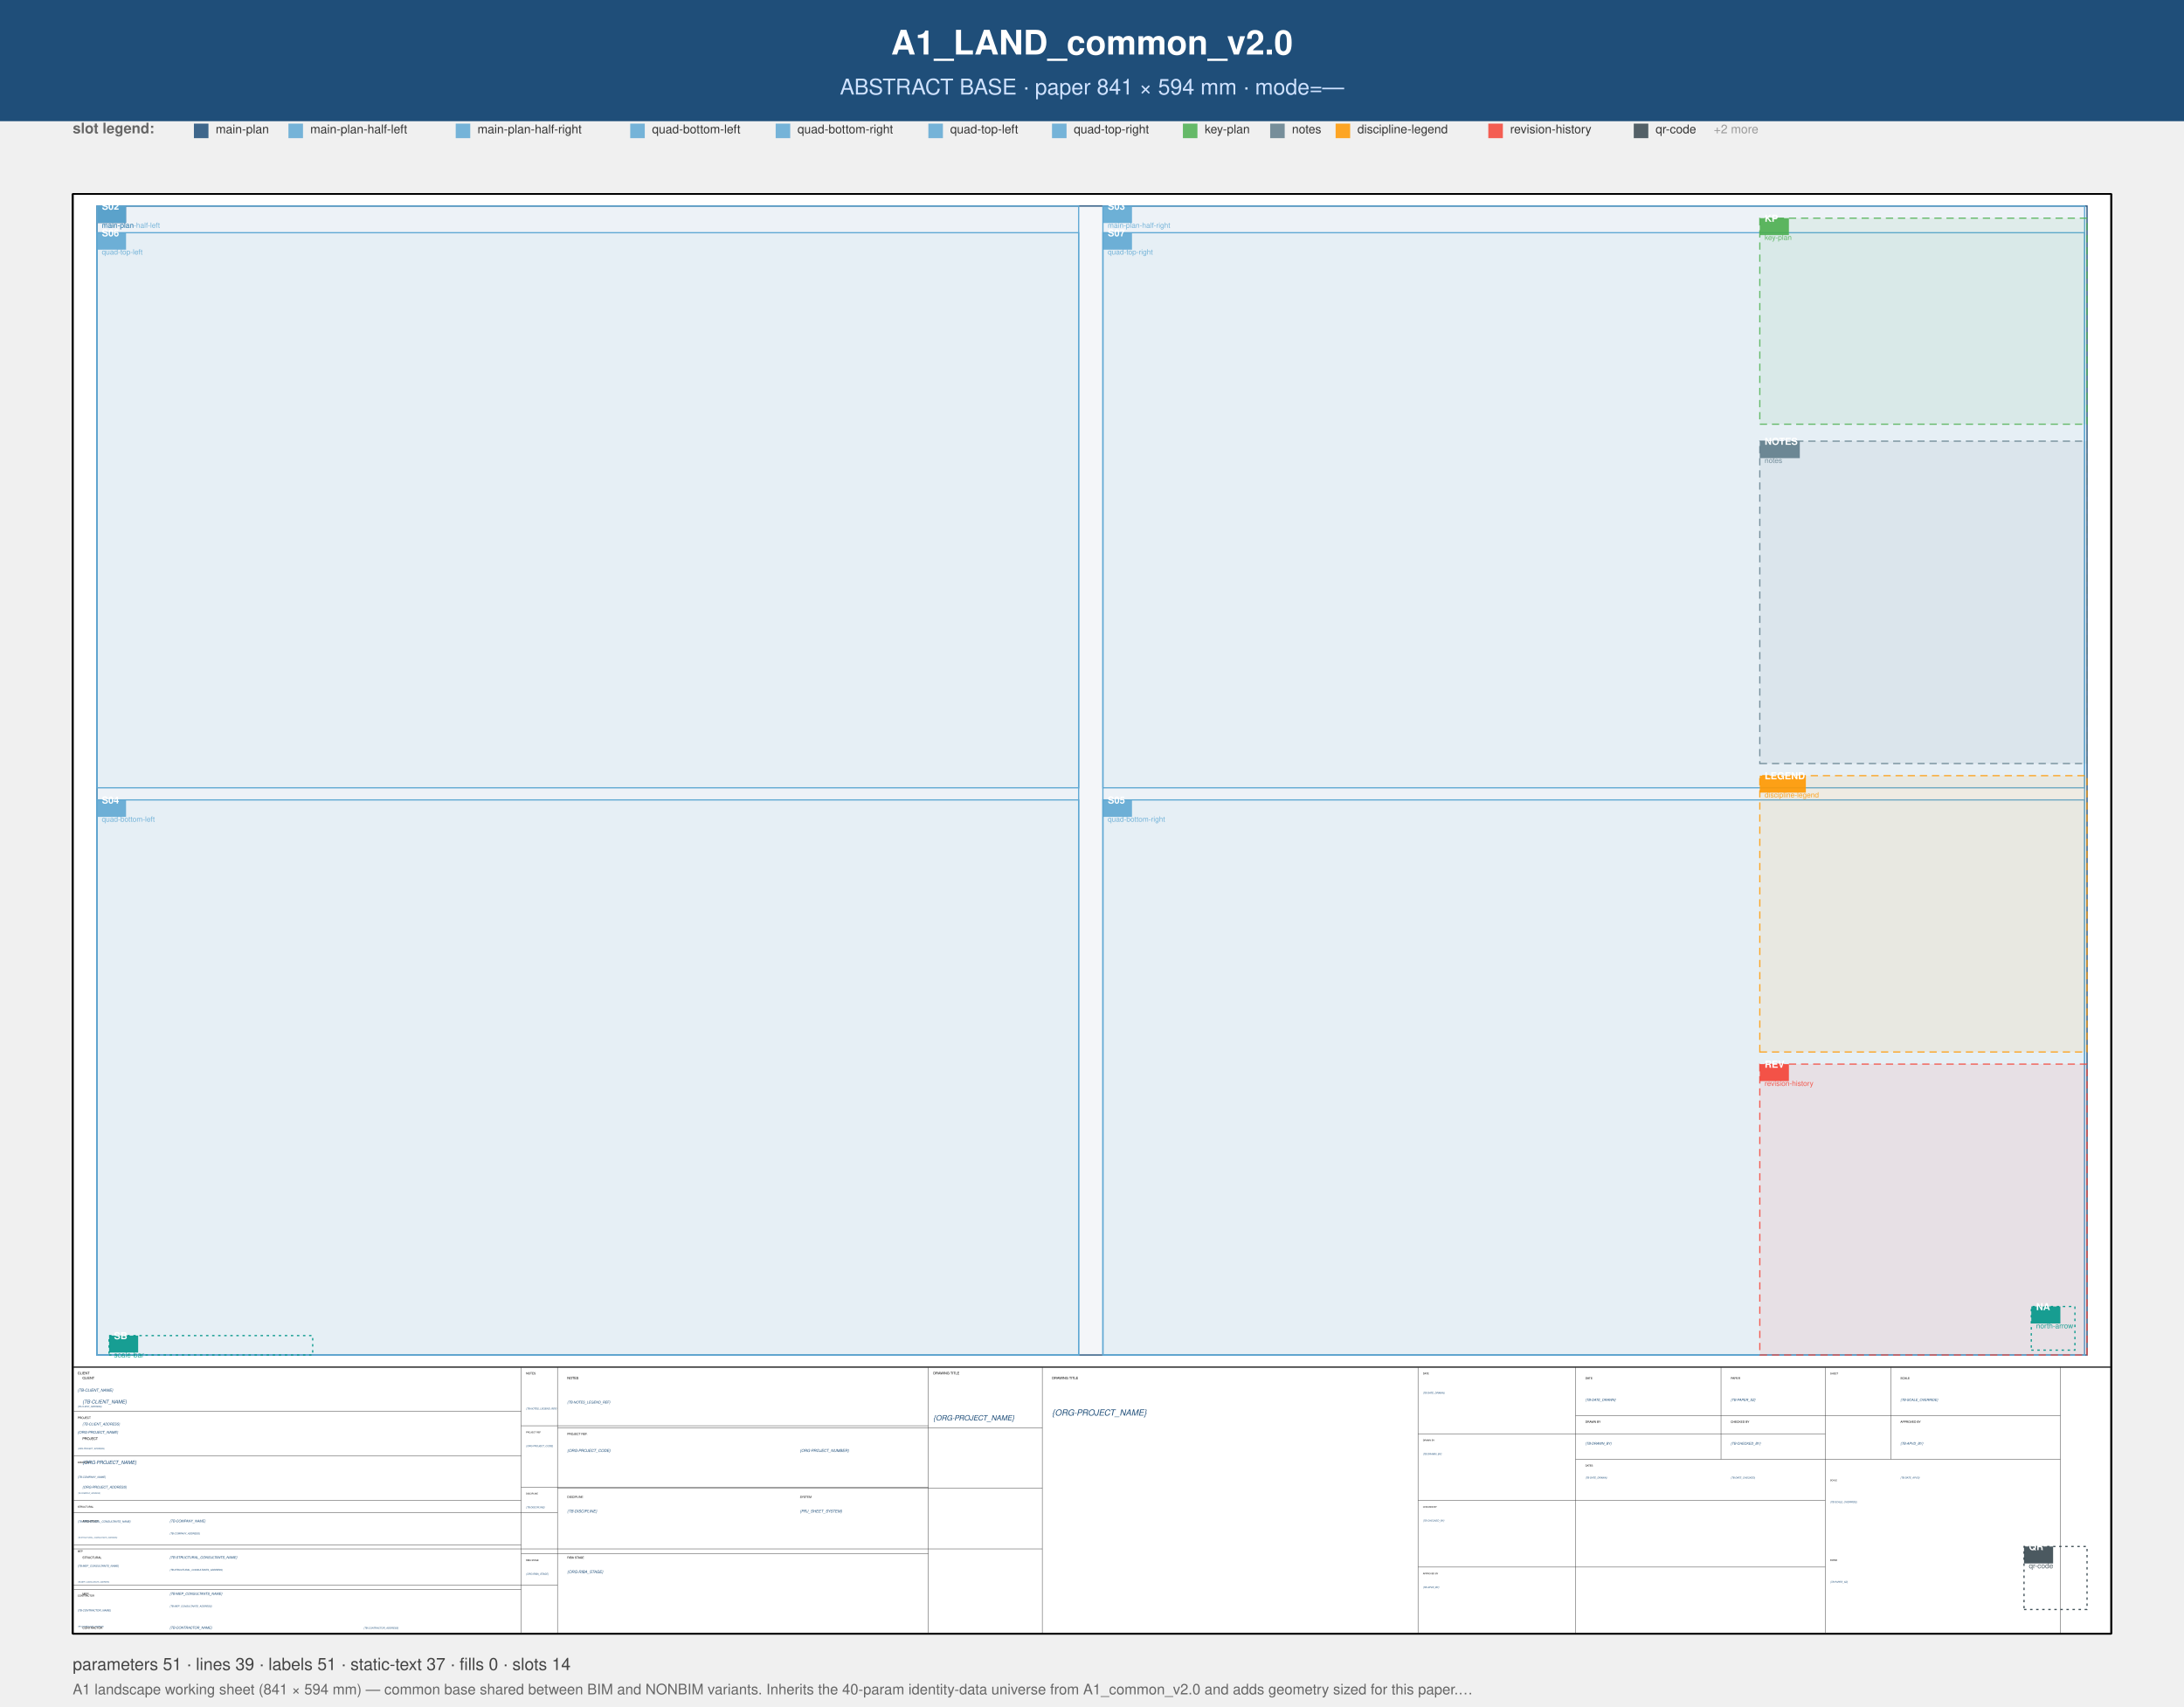
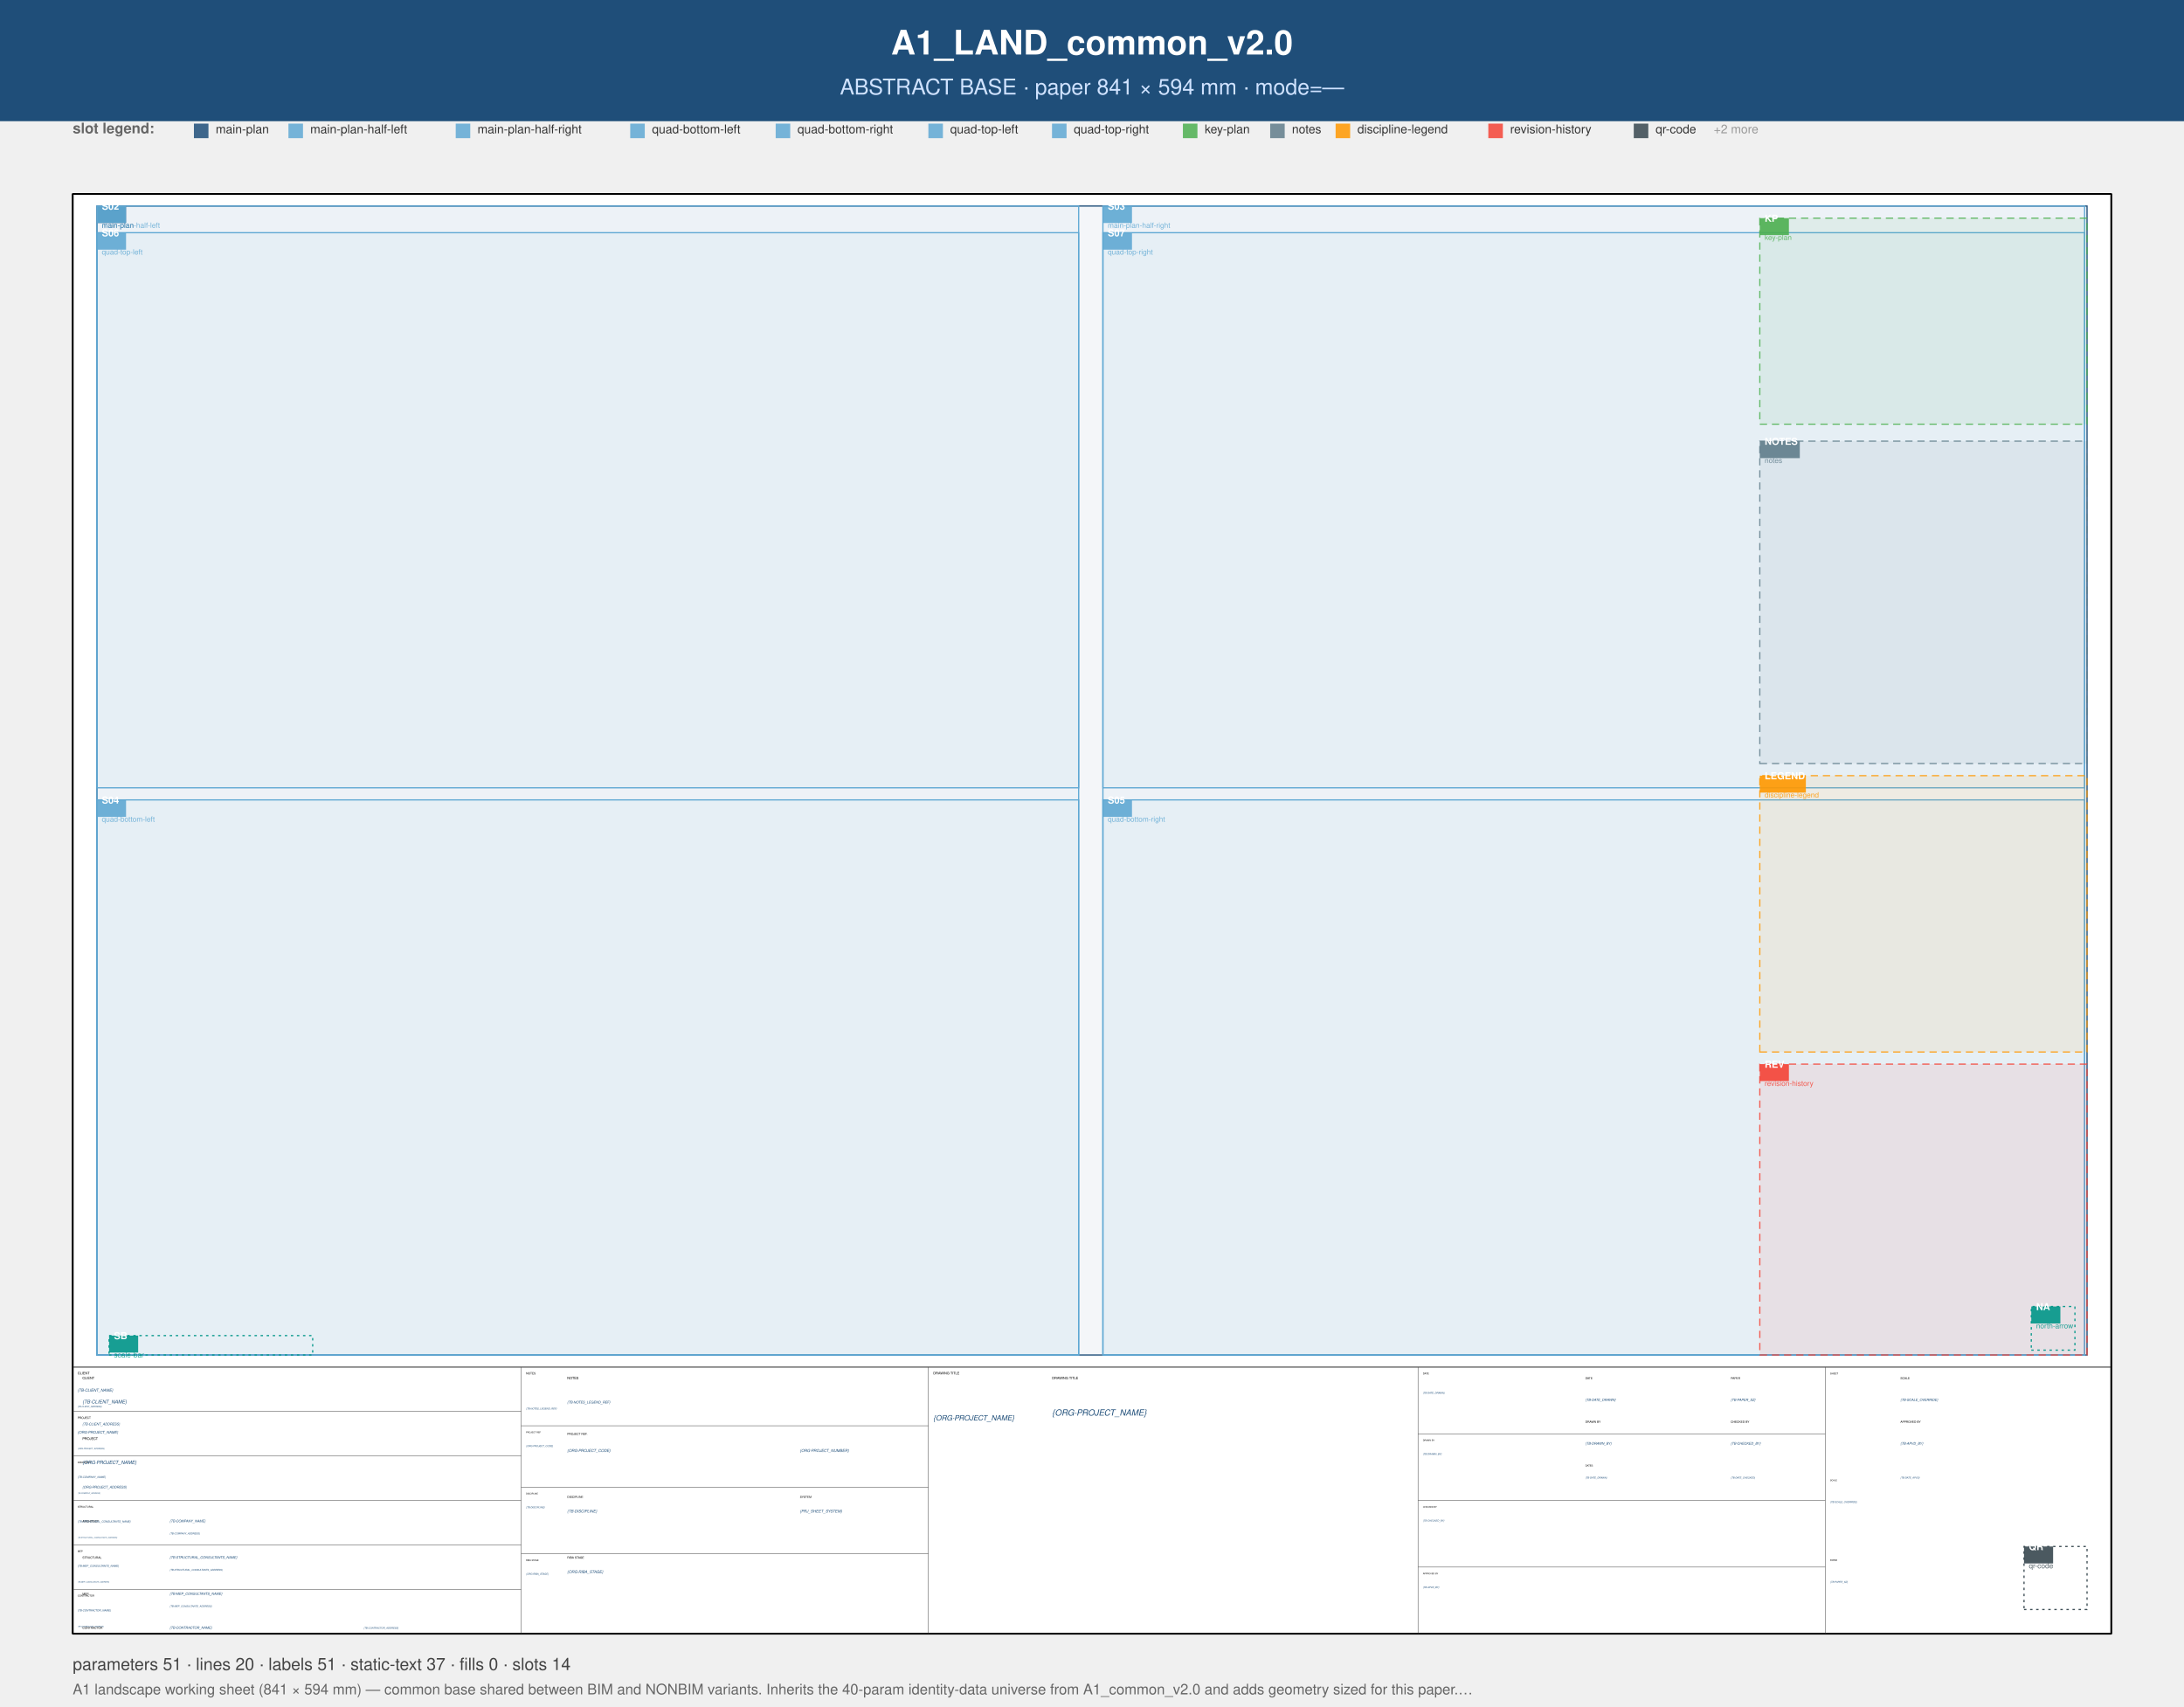
<svg xmlns="http://www.w3.org/2000/svg" viewBox="0 0 901 704" width="901mm" height="704mm" style="background:#fafafa;font-family:Helvetica,Arial,sans-serif;">
  <rect x="0" y="0" width="901" height="50" fill="#1F4E79" />
  <text x="450.5" y="22.5" text-anchor="middle" fill="#fff" font-size="14" font-weight="bold">A1_LAND_common_v2.0</text>
  <text x="450.5" y="39.0" text-anchor="middle" fill="#cfe2ff" font-size="9">ABSTRACT BASE   ·   paper 841 × 594 mm   ·   mode=—</text>
  <g transform="translate(30,674) scale(1,-1)">
    <rect x="0" y="0" width="841" height="594" fill="#ffffff" stroke="#1a1a1a" stroke-width="0.6" />
-     <line x1="0" y1="0" x2="841" y2="0" stroke="#000" stroke-width="0.7" />
-     <line x1="841" y1="0" x2="841" y2="594" stroke="#000" stroke-width="0.7" />
-     <line x1="841" y1="594" x2="0" y2="594" stroke="#000" stroke-width="0.7" />
-     <line x1="0" y1="594" x2="0" y2="0" stroke="#000" stroke-width="0.7" />
-     <line x1="0" y1="110" x2="841" y2="110" stroke="#222" stroke-width="0.35" />
-     <line x1="200" y1="0" x2="200" y2="110" stroke="#444" stroke-width="0.18" />
-     <line x1="400" y1="0" x2="400" y2="110" stroke="#444" stroke-width="0.18" />
-     <line x1="620" y1="0" x2="620" y2="110" stroke="#444" stroke-width="0.18" />
-     <line x1="820" y1="0" x2="820" y2="110" stroke="#444" stroke-width="0.18" />
-     <line x1="0" y1="50" x2="200" y2="50" stroke="#444" stroke-width="0.18" />
-     <line x1="0" y1="35" x2="200" y2="35" stroke="#444" stroke-width="0.18" />
-     <line x1="0" y1="20" x2="200" y2="20" stroke="#444" stroke-width="0.18" />
-     <line x1="200" y1="85" x2="400" y2="85" stroke="#444" stroke-width="0.18" />
-     <line x1="200" y1="60" x2="400" y2="60" stroke="#444" stroke-width="0.18" />
-     <line x1="200" y1="35" x2="400" y2="35" stroke="#444" stroke-width="0.18" />
-     <line x1="620" y1="90" x2="820" y2="90" stroke="#444" stroke-width="0.18" />
-     <line x1="620" y1="72" x2="820" y2="72" stroke="#444" stroke-width="0.18" />
-     <line x1="680" y1="72" x2="680" y2="110" stroke="#444" stroke-width="0.18" />
-     <line x1="750" y1="72" x2="750" y2="110" stroke="#444" stroke-width="0.18" />
    <line x1="0" y1="0" x2="841" y2="0" stroke="#000" stroke-width="0.7" />
    <line x1="841" y1="0" x2="841" y2="594" stroke="#000" stroke-width="0.7" />
    <line x1="841" y1="594" x2="0" y2="594" stroke="#000" stroke-width="0.7" />
    <line x1="0" y1="594" x2="0" y2="0" stroke="#000" stroke-width="0.7" />
    <line x1="0" y1="110" x2="841" y2="110" stroke="#222" stroke-width="0.35" />
    <line x1="185" y1="0" x2="185" y2="110" stroke="#444" stroke-width="0.18" />
    <line x1="353" y1="0" x2="353" y2="110" stroke="#444" stroke-width="0.18" />
    <line x1="555" y1="0" x2="555" y2="110" stroke="#444" stroke-width="0.18" />
    <line x1="723" y1="0" x2="723" y2="110" stroke="#444" stroke-width="0.18" />
    <line x1="0" y1="18.3" x2="185" y2="18.3" stroke="#444" stroke-width="0.18" />
    <line x1="0" y1="36.7" x2="185" y2="36.7" stroke="#444" stroke-width="0.18" />
    <line x1="0" y1="55.0" x2="185" y2="55.0" stroke="#444" stroke-width="0.18" />
    <line x1="0" y1="73.3" x2="185" y2="73.3" stroke="#444" stroke-width="0.18" />
    <line x1="0" y1="91.7" x2="185" y2="91.7" stroke="#444" stroke-width="0.18" />
    <line x1="185" y1="33.0" x2="353" y2="33.0" stroke="#444" stroke-width="0.18" />
    <line x1="185" y1="60.5" x2="353" y2="60.5" stroke="#444" stroke-width="0.18" />
    <line x1="185" y1="85.8" x2="353" y2="85.8" stroke="#444" stroke-width="0.18" />
    <line x1="555" y1="27.5" x2="723" y2="27.5" stroke="#444" stroke-width="0.18" />
    <line x1="555" y1="55.0" x2="723" y2="55.0" stroke="#444" stroke-width="0.18" />
    <line x1="555" y1="82.5" x2="723" y2="82.5" stroke="#444" stroke-width="0.18" />
    <g transform="translate(4,105) scale(1,-1)">
      <text x="0" y="0" font-size="1.4" text-anchor="start" fill="#000">CLIENT</text>
    </g>
    <g transform="translate(4,80) scale(1,-1)">
      <text x="0" y="0" font-size="1.4" text-anchor="start" fill="#000">PROJECT</text>
    </g>
    <g transform="translate(4,46) scale(1,-1)">
      <text x="0" y="0" font-size="1.2" text-anchor="start" fill="#000">ARCHITECT</text>
    </g>
    <g transform="translate(4,31) scale(1,-1)">
      <text x="0" y="0" font-size="1.2" text-anchor="start" fill="#000">STRUCTURAL</text>
    </g>
    <g transform="translate(4,16) scale(1,-1)">
      <text x="0" y="0" font-size="1.2" text-anchor="start" fill="#000">MEP</text>
    </g>
    <g transform="translate(4,2) scale(1,-1)">
      <text x="0" y="0" font-size="1.2" text-anchor="start" fill="#000">CONTRACTOR</text>
    </g>
    <g transform="translate(204,105) scale(1,-1)">
      <text x="0" y="0" font-size="1.4" text-anchor="start" fill="#000">NOTES</text>
    </g>
    <g transform="translate(404,105) scale(1,-1)">
      <text x="0" y="0" font-size="1.4" text-anchor="start" fill="#000">DRAWING TITLE</text>
    </g>
    <g transform="translate(204,82) scale(1,-1)">
      <text x="0" y="0" font-size="1.2" text-anchor="start" fill="#000">PROJECT REF.</text>
    </g>
    <g transform="translate(204,56) scale(1,-1)">
      <text x="0" y="0" font-size="1.2" text-anchor="start" fill="#000">DISCIPLINE</text>
    </g>
    <g transform="translate(204,31) scale(1,-1)">
      <text x="0" y="0" font-size="1.2" text-anchor="start" fill="#000">RIBA STAGE</text>
    </g>
    <g transform="translate(624,105) scale(1,-1)">
      <text x="0" y="0" font-size="1.2" text-anchor="start" fill="#000">DATE</text>
    </g>
    <g transform="translate(684,105) scale(1,-1)">
      <text x="0" y="0" font-size="1.2" text-anchor="start" fill="#000">PAPER</text>
    </g>
    <g transform="translate(754,105) scale(1,-1)">
      <text x="0" y="0" font-size="1.2" text-anchor="start" fill="#000">SCALE</text>
    </g>
    <g transform="translate(624,87) scale(1,-1)">
      <text x="0" y="0" font-size="1.2" text-anchor="start" fill="#000">DRAWN BY</text>
    </g>
    <g transform="translate(684,87) scale(1,-1)">
      <text x="0" y="0" font-size="1.2" text-anchor="start" fill="#000">CHECKED BY</text>
    </g>
    <g transform="translate(754,87) scale(1,-1)">
      <text x="0" y="0" font-size="1.2" text-anchor="start" fill="#000">APPROVED BY</text>
    </g>
    <g transform="translate(624,69) scale(1,-1)">
      <text x="0" y="0" font-size="1.0" text-anchor="start" fill="#000">DATES</text>
    </g>
    <g transform="translate(300,56) scale(1,-1)">
      <text x="0" y="0" font-size="1.2" text-anchor="start" fill="#000">SYSTEM</text>
    </g>
    <g transform="translate(2,107) scale(1,-1)">
      <text x="0" y="0" font-size="1.4" text-anchor="start" fill="#000">CLIENT</text>
    </g>
    <g transform="translate(2,88.66667) scale(1,-1)">
      <text x="0" y="0" font-size="1.2" text-anchor="start" fill="#000">PROJECT</text>
    </g>
    <g transform="translate(2,70.33333) scale(1,-1)">
      <text x="0" y="0" font-size="1.0" text-anchor="start" fill="#000">ARCHITECT</text>
    </g>
    <g transform="translate(2,52.0) scale(1,-1)">
      <text x="0" y="0" font-size="1.0" text-anchor="start" fill="#000">STRUCTURAL</text>
    </g>
    <g transform="translate(2,33.66667) scale(1,-1)">
      <text x="0" y="0" font-size="1.0" text-anchor="start" fill="#000">MEP</text>
    </g>
    <g transform="translate(2,15.33333) scale(1,-1)">
      <text x="0" y="0" font-size="1.0" text-anchor="start" fill="#000">CONTRACTOR</text>
    </g>
    <g transform="translate(187,107) scale(1,-1)">
      <text x="0" y="0" font-size="1.2" text-anchor="start" fill="#000">NOTES</text>
    </g>
    <g transform="translate(187,82.8) scale(1,-1)">
      <text x="0" y="0" font-size="0.9" text-anchor="start" fill="#000">PROJECT REF</text>
    </g>
    <g transform="translate(187,57.5) scale(1,-1)">
      <text x="0" y="0" font-size="0.9" text-anchor="start" fill="#000">DISCIPLINE</text>
    </g>
    <g transform="translate(187,30.0) scale(1,-1)">
      <text x="0" y="0" font-size="0.9" text-anchor="start" fill="#000">RIBA STAGE</text>
    </g>
    <g transform="translate(355,107) scale(1,-1)">
      <text x="0" y="0" font-size="1.4" text-anchor="start" fill="#000">DRAWING TITLE</text>
    </g>
    <g transform="translate(557,107) scale(1,-1)">
      <text x="0" y="0" font-size="1.0" text-anchor="start" fill="#000">DATE</text>
    </g>
    <g transform="translate(557,79.5) scale(1,-1)">
      <text x="0" y="0" font-size="0.9" text-anchor="start" fill="#000">DRAWN BY</text>
    </g>
    <g transform="translate(557,52.0) scale(1,-1)">
      <text x="0" y="0" font-size="0.9" text-anchor="start" fill="#000">CHECKED BY</text>
    </g>
    <g transform="translate(557,24.5) scale(1,-1)">
      <text x="0" y="0" font-size="0.9" text-anchor="start" fill="#000">APPROVED BY</text>
    </g>
    <g transform="translate(725,107) scale(1,-1)">
      <text x="0" y="0" font-size="1.0" text-anchor="start" fill="#000">SHEET</text>
    </g>
    <g transform="translate(725,63.0) scale(1,-1)">
      <text x="0" y="0" font-size="0.9" text-anchor="start" fill="#000">SCALE</text>
    </g>
    <g transform="translate(725,30.0) scale(1,-1)">
      <text x="0" y="0" font-size="0.9" text-anchor="start" fill="#000">PAPER</text>
    </g>
    <g transform="translate(4,95) scale(1,-1)">
      <text x="0" y="0" font-size="2.0" text-anchor="start" fill="#1F4E79" font-style="italic">{TB·CLIENT_NAME}</text>
    </g>
    <g transform="translate(4,86) scale(1,-1)">
      <text x="0" y="0" font-size="1.4" text-anchor="start" fill="#1F4E79" font-style="italic">{TB·CLIENT_ADDRESS}</text>
    </g>
    <g transform="translate(4,70) scale(1,-1)">
      <text x="0" y="0" font-size="2.0" text-anchor="start" fill="#1F4E79" font-style="italic">{ORG·PROJECT_NAME}</text>
    </g>
    <g transform="translate(4,60) scale(1,-1)">
      <text x="0" y="0" font-size="1.4" text-anchor="start" fill="#1F4E79" font-style="italic">{ORG·PROJECT_ADDRESS}</text>
    </g>
    <g transform="translate(40,46) scale(1,-1)">
      <text x="0" y="0" font-size="1.4" text-anchor="start" fill="#1F4E79" font-style="italic">{TB·COMPANY_NAME}</text>
    </g>
    <g transform="translate(40,41) scale(1,-1)">
      <text x="0" y="0" font-size="1.0" text-anchor="start" fill="#1F4E79" font-style="italic">{TB·COMPANY_ADDRESS}</text>
    </g>
    <g transform="translate(40,31) scale(1,-1)">
      <text x="0" y="0" font-size="1.4" text-anchor="start" fill="#1F4E79" font-style="italic">{TB·STRUCTURAL_CONSULTANTS_NAME}</text>
    </g>
    <g transform="translate(40,26) scale(1,-1)">
      <text x="0" y="0" font-size="1.0" text-anchor="start" fill="#1F4E79" font-style="italic">{TB·STRUCTURAL_CONSULTANTS_ADDRESS}</text>
    </g>
    <g transform="translate(40,16) scale(1,-1)">
      <text x="0" y="0" font-size="1.4" text-anchor="start" fill="#1F4E79" font-style="italic">{TB·MEP_CONSULTANTS_NAME}</text>
    </g>
    <g transform="translate(40,11) scale(1,-1)">
      <text x="0" y="0" font-size="1.0" text-anchor="start" fill="#1F4E79" font-style="italic">{TB·MEP_CONSULTANTS_ADDRESS}</text>
    </g>
    <g transform="translate(40,2) scale(1,-1)">
      <text x="0" y="0" font-size="1.4" text-anchor="start" fill="#1F4E79" font-style="italic">{TB·CONTRACTOR_NAME}</text>
    </g>
    <g transform="translate(120,2) scale(1,-1)">
      <text x="0" y="0" font-size="1.0" text-anchor="start" fill="#1F4E79" font-style="italic">{TB·CONTRACTOR_ADDRESS}</text>
    </g>
    <g transform="translate(204,75) scale(1,-1)">
      <text x="0" y="0" font-size="1.6" text-anchor="start" fill="#1F4E79" font-style="italic">{ORG·PROJECT_CODE}</text>
    </g>
    <g transform="translate(300,75) scale(1,-1)">
      <text x="0" y="0" font-size="1.6" text-anchor="start" fill="#1F4E79" font-style="italic">{ORG·PROJECT_NUMBER}</text>
    </g>
    <g transform="translate(204,50) scale(1,-1)">
      <text x="0" y="0" font-size="1.6" text-anchor="start" fill="#1F4E79" font-style="italic">{TB·DISCIPLINE}</text>
    </g>
    <g transform="translate(204,25) scale(1,-1)">
      <text x="0" y="0" font-size="1.6" text-anchor="start" fill="#1F4E79" font-style="italic">{ORG·RIBA_STAGE}</text>
    </g>
    <g transform="translate(204,95) scale(1,-1)">
      <text x="0" y="0" font-size="1.4" text-anchor="start" fill="#1F4E79" font-style="italic">{TB·NOTES_LEGEND_REF}</text>
    </g>
    <g transform="translate(404,90) scale(1,-1)">
      <text x="0" y="0" font-size="3.5" text-anchor="start" fill="#1F4E79" font-style="italic">{ORG·PROJECT_NAME}</text>
    </g>
    <g transform="translate(624,96) scale(1,-1)">
      <text x="0" y="0" font-size="1.4" text-anchor="start" fill="#1F4E79" font-style="italic">{TB·DATE_DRAWN}</text>
    </g>
    <g transform="translate(684,96) scale(1,-1)">
      <text x="0" y="0" font-size="1.4" text-anchor="start" fill="#1F4E79" font-style="italic">{TB·PAPER_SZ}</text>
    </g>
    <g transform="translate(754,96) scale(1,-1)">
      <text x="0" y="0" font-size="1.4" text-anchor="start" fill="#1F4E79" font-style="italic">{TB·SCALE_OVERRIDE}</text>
    </g>
    <g transform="translate(624,78) scale(1,-1)">
      <text x="0" y="0" font-size="1.4" text-anchor="start" fill="#1F4E79" font-style="italic">{TB·DRAWN_BY}</text>
    </g>
    <g transform="translate(684,78) scale(1,-1)">
      <text x="0" y="0" font-size="1.4" text-anchor="start" fill="#1F4E79" font-style="italic">{TB·CHECKED_BY}</text>
    </g>
    <g transform="translate(754,78) scale(1,-1)">
      <text x="0" y="0" font-size="1.4" text-anchor="start" fill="#1F4E79" font-style="italic">{TB·APVD_BY}</text>
    </g>
    <g transform="translate(624,64) scale(1,-1)">
      <text x="0" y="0" font-size="1.0" text-anchor="start" fill="#1F4E79" font-style="italic">{TB·DATE_DRAWN}</text>
    </g>
    <g transform="translate(684,64) scale(1,-1)">
      <text x="0" y="0" font-size="1.0" text-anchor="start" fill="#1F4E79" font-style="italic">{TB·DATE_CHECKED}</text>
    </g>
    <g transform="translate(754,64) scale(1,-1)">
      <text x="0" y="0" font-size="1.0" text-anchor="start" fill="#1F4E79" font-style="italic">{TB·DATE_APVD}</text>
    </g>
    <g transform="translate(300,50) scale(1,-1)">
      <text x="0" y="0" font-size="1.6" text-anchor="start" fill="#1F4E79" font-style="italic">{PRJ_SHEET_SYSTEM}</text>
    </g>
    <g transform="translate(2,99.91667) scale(1,-1)">
      <text x="0" y="0" font-size="1.6" text-anchor="start" fill="#1F4E79" font-style="italic">{TB·CLIENT_NAME}</text>
    </g>
    <g transform="translate(2,93.41667) scale(1,-1)">
      <text x="0" y="0" font-size="0.9" text-anchor="start" fill="#1F4E79" font-style="italic">{TB·CLIENT_ADDRESS}</text>
    </g>
    <g transform="translate(2,82.58333) scale(1,-1)">
      <text x="0" y="0" font-size="1.5" text-anchor="start" fill="#1F4E79" font-style="italic">{ORG·PROJECT_NAME}</text>
    </g>
    <g transform="translate(2,76.08333) scale(1,-1)">
      <text x="0" y="0" font-size="0.85" text-anchor="start" fill="#1F4E79" font-style="italic">{ORG·PROJECT_ADDRESS}</text>
    </g>
    <g transform="translate(2,64.25) scale(1,-1)">
      <text x="0" y="0" font-size="1.1" text-anchor="start" fill="#1F4E79" font-style="italic">{TB·COMPANY_NAME}</text>
    </g>
    <g transform="translate(2,57.75) scale(1,-1)">
      <text x="0" y="0" font-size="0.75" text-anchor="start" fill="#1F4E79" font-style="italic">{TB·COMPANY_ADDRESS}</text>
    </g>
    <g transform="translate(2,45.91667) scale(1,-1)">
      <text x="0" y="0" font-size="1.1" text-anchor="start" fill="#1F4E79" font-style="italic">{TB·STRUCTURAL_CONSULTANTS_NAME}</text>
    </g>
    <g transform="translate(2,39.41667) scale(1,-1)">
      <text x="0" y="0" font-size="0.75" text-anchor="start" fill="#1F4E79" font-style="italic">{TB·STRUCTURAL_CONSULTANTS_ADDRESS}</text>
    </g>
    <g transform="translate(2,27.58333) scale(1,-1)">
      <text x="0" y="0" font-size="1.1" text-anchor="start" fill="#1F4E79" font-style="italic">{TB·MEP_CONSULTANTS_NAME}</text>
    </g>
    <g transform="translate(2,21.08333) scale(1,-1)">
      <text x="0" y="0" font-size="0.75" text-anchor="start" fill="#1F4E79" font-style="italic">{TB·MEP_CONSULTANTS_ADDRESS}</text>
    </g>
    <g transform="translate(2,9.25) scale(1,-1)">
      <text x="0" y="0" font-size="1.1" text-anchor="start" fill="#1F4E79" font-style="italic">{TB·CONTRACTOR_NAME}</text>
    </g>
    <g transform="translate(2,2.75) scale(1,-1)">
      <text x="0" y="0" font-size="0.75" text-anchor="start" fill="#1F4E79" font-style="italic">{TB·CONTRACTOR_ADDRESS}</text>
    </g>
    <g transform="translate(187,92.5) scale(1,-1)">
      <text x="0" y="0" font-size="1.0" text-anchor="start" fill="#1F4E79" font-style="italic">{TB·NOTES_LEGEND_REF}</text>
    </g>
    <g transform="translate(187,77.1) scale(1,-1)">
      <text x="0" y="0" font-size="1.0" text-anchor="start" fill="#1F4E79" font-style="italic">{ORG·PROJECT_CODE}</text>
    </g>
    <g transform="translate(187,51.8) scale(1,-1)">
      <text x="0" y="0" font-size="1.0" text-anchor="start" fill="#1F4E79" font-style="italic">{TB·DISCIPLINE}</text>
    </g>
    <g transform="translate(187,24.3) scale(1,-1)">
      <text x="0" y="0" font-size="1.0" text-anchor="start" fill="#1F4E79" font-style="italic">{ORG·RIBA_STAGE}</text>
    </g>
    <g transform="translate(355,88.0) scale(1,-1)">
      <text x="0" y="0" font-size="3.0" text-anchor="start" fill="#1F4E79" font-style="italic">{ORG·PROJECT_NAME}</text>
    </g>
    <g transform="translate(557,99.0) scale(1,-1)">
      <text x="0" y="0" font-size="1.0" text-anchor="start" fill="#1F4E79" font-style="italic">{TB·DATE_DRAWN}</text>
    </g>
    <g transform="translate(557,73.8) scale(1,-1)">
      <text x="0" y="0" font-size="1.0" text-anchor="start" fill="#1F4E79" font-style="italic">{TB·DRAWN_BY}</text>
    </g>
    <g transform="translate(557,46.3) scale(1,-1)">
      <text x="0" y="0" font-size="1.0" text-anchor="start" fill="#1F4E79" font-style="italic">{TB·CHECKED_BY}</text>
    </g>
    <g transform="translate(557,18.8) scale(1,-1)">
      <text x="0" y="0" font-size="1.0" text-anchor="start" fill="#1F4E79" font-style="italic">{TB·APVD_BY}</text>
    </g>
    <g transform="translate(725,54.0) scale(1,-1)">
      <text x="0" y="0" font-size="1.0" text-anchor="start" fill="#1F4E79" font-style="italic">{TB·SCALE_OVERRIDE}</text>
    </g>
    <g transform="translate(725,21.0) scale(1,-1)">
      <text x="0" y="0" font-size="1.0" text-anchor="start" fill="#1F4E79" font-style="italic">{TB·PAPER_SZ}</text>
    </g>
    <rect x="10" y="115" width="821" height="474" fill="#1F4E79" fill-opacity="0.05" stroke="#1F4E79" stroke-width="0.5" stroke-dasharray="" opacity="1.0" />
    <rect x="10" y="582" width="12" height="7" fill="#1F4E79" opacity="0.9" />
    <g transform="translate(12,587.5) scale(1,-1)">
      <text x="0" y="0" font-size="4" font-weight="bold" fill="#fff">S01</text>
    </g>
    <g transform="translate(12,580) scale(1,-1)">
      <text x="0" y="0" font-size="3" fill="#1F4E79" opacity="0.85">main-plan</text>
    </g>
    <rect x="10" y="115" width="405" height="474" fill="#5fa8d3" fill-opacity="0.05" stroke="#5fa8d3" stroke-width="0.5" stroke-dasharray="" opacity="1.0" />
    <rect x="10" y="582" width="12" height="7" fill="#5fa8d3" opacity="0.9" />
    <g transform="translate(12,587.5) scale(1,-1)">
      <text x="0" y="0" font-size="4" font-weight="bold" fill="#fff">S02</text>
    </g>
    <g transform="translate(12,580) scale(1,-1)">
      <text x="0" y="0" font-size="3" fill="#5fa8d3" opacity="0.85">main-plan-half-left</text>
    </g>
    <rect x="425" y="115" width="405" height="474" fill="#5fa8d3" fill-opacity="0.05" stroke="#5fa8d3" stroke-width="0.5" stroke-dasharray="" opacity="1.0" />
    <rect x="425" y="582" width="12" height="7" fill="#5fa8d3" opacity="0.9" />
    <g transform="translate(427,587.5) scale(1,-1)">
      <text x="0" y="0" font-size="4" font-weight="bold" fill="#fff">S03</text>
    </g>
    <g transform="translate(427,580) scale(1,-1)">
      <text x="0" y="0" font-size="3" fill="#5fa8d3" opacity="0.85">main-plan-half-right</text>
    </g>
    <rect x="10" y="115" width="405" height="229" fill="#5fa8d3" fill-opacity="0.05" stroke="#5fa8d3" stroke-width="0.5" stroke-dasharray="" opacity="1.0" />
    <rect x="10" y="337" width="12" height="7" fill="#5fa8d3" opacity="0.9" />
    <g transform="translate(12,342.5) scale(1,-1)">
      <text x="0" y="0" font-size="4" font-weight="bold" fill="#fff">S04</text>
    </g>
    <g transform="translate(12,335) scale(1,-1)">
      <text x="0" y="0" font-size="3" fill="#5fa8d3" opacity="0.85">quad-bottom-left</text>
    </g>
    <rect x="425" y="115" width="405" height="229" fill="#5fa8d3" fill-opacity="0.05" stroke="#5fa8d3" stroke-width="0.5" stroke-dasharray="" opacity="1.0" />
    <rect x="425" y="337" width="12" height="7" fill="#5fa8d3" opacity="0.9" />
    <g transform="translate(427,342.5) scale(1,-1)">
      <text x="0" y="0" font-size="4" font-weight="bold" fill="#fff">S05</text>
    </g>
    <g transform="translate(427,335) scale(1,-1)">
      <text x="0" y="0" font-size="3" fill="#5fa8d3" opacity="0.85">quad-bottom-right</text>
    </g>
    <rect x="10" y="349" width="405" height="229" fill="#5fa8d3" fill-opacity="0.05" stroke="#5fa8d3" stroke-width="0.5" stroke-dasharray="" opacity="1.0" />
    <rect x="10" y="571" width="12" height="7" fill="#5fa8d3" opacity="0.9" />
    <g transform="translate(12,576.5) scale(1,-1)">
      <text x="0" y="0" font-size="4" font-weight="bold" fill="#fff">S06</text>
    </g>
    <g transform="translate(12,569) scale(1,-1)">
      <text x="0" y="0" font-size="3" fill="#5fa8d3" opacity="0.85">quad-top-left</text>
    </g>
    <rect x="425" y="349" width="405" height="229" fill="#5fa8d3" fill-opacity="0.05" stroke="#5fa8d3" stroke-width="0.5" stroke-dasharray="" opacity="1.0" />
    <rect x="425" y="571" width="12" height="7" fill="#5fa8d3" opacity="0.9" />
    <g transform="translate(427,576.5) scale(1,-1)">
      <text x="0" y="0" font-size="4" font-weight="bold" fill="#fff">S07</text>
    </g>
    <g transform="translate(427,569) scale(1,-1)">
      <text x="0" y="0" font-size="3" fill="#5fa8d3" opacity="0.85">quad-top-right</text>
    </g>
    <rect x="696" y="499" width="135" height="85" fill="#4CAF50" fill-opacity="0.10" stroke="#4CAF50" stroke-width="0.5" stroke-dasharray="3,2" opacity="0.85" />
    <rect x="696" y="577" width="12" height="7" fill="#4CAF50" opacity="0.9" />
    <g transform="translate(698,582.5) scale(1,-1)">
      <text x="0" y="0" font-size="4" font-weight="bold" fill="#fff">KP</text>
    </g>
    <g transform="translate(698,575) scale(1,-1)">
      <text x="0" y="0" font-size="3" fill="#4CAF50" opacity="0.85">key-plan</text>
    </g>
    <rect x="696" y="359" width="135" height="133" fill="#607D8B" fill-opacity="0.10" stroke="#607D8B" stroke-width="0.5" stroke-dasharray="3,2" opacity="0.85" />
    <rect x="696" y="485" width="16.5" height="7" fill="#607D8B" opacity="0.9" />
    <g transform="translate(698,490.5) scale(1,-1)">
      <text x="0" y="0" font-size="4" font-weight="bold" fill="#fff">NOTES</text>
    </g>
    <g transform="translate(698,483) scale(1,-1)">
      <text x="0" y="0" font-size="3" fill="#607D8B" opacity="0.85">notes</text>
    </g>
    <rect x="696" y="240" width="135" height="114" fill="#FF9800" fill-opacity="0.10" stroke="#FF9800" stroke-width="0.5" stroke-dasharray="3,2" opacity="0.85" />
    <rect x="696" y="347" width="19.0" height="7" fill="#FF9800" opacity="0.9" />
    <g transform="translate(698,352.5) scale(1,-1)">
      <text x="0" y="0" font-size="4" font-weight="bold" fill="#fff">LEGEND</text>
    </g>
    <g transform="translate(698,345) scale(1,-1)">
      <text x="0" y="0" font-size="3" fill="#FF9800" opacity="0.85">discipline-legend</text>
    </g>
    <rect x="696" y="115" width="135" height="120" fill="#F44336" fill-opacity="0.10" stroke="#F44336" stroke-width="0.5" stroke-dasharray="3,2" opacity="0.85" />
    <rect x="696" y="228" width="12" height="7" fill="#F44336" opacity="0.9" />
    <g transform="translate(698,233.5) scale(1,-1)">
      <text x="0" y="0" font-size="4" font-weight="bold" fill="#fff">REV</text>
    </g>
    <g transform="translate(698,226) scale(1,-1)">
      <text x="0" y="0" font-size="3" fill="#F44336" opacity="0.85">revision-history</text>
    </g>
    <rect x="805" y="10" width="26" height="26" fill="#37474F" fill-opacity="0.0" stroke="#37474F" stroke-width="0.5" stroke-dasharray="1,1.5" opacity="0.95" />
    <rect x="805" y="29" width="12" height="7" fill="#37474F" opacity="0.9" />
    <g transform="translate(807,34.5) scale(1,-1)">
      <text x="0" y="0" font-size="4" font-weight="bold" fill="#fff">QR</text>
    </g>
    <g transform="translate(807,27) scale(1,-1)">
      <text x="0" y="0" font-size="3" fill="#37474F" opacity="0.85">qr-code</text>
    </g>
    <rect x="808" y="117" width="18" height="18" fill="#009688" fill-opacity="0.0" stroke="#009688" stroke-width="0.5" stroke-dasharray="1,1.5" opacity="0.95" />
    <rect x="808" y="128" width="12" height="7" fill="#009688" opacity="0.9" />
    <g transform="translate(810,133.5) scale(1,-1)">
      <text x="0" y="0" font-size="4" font-weight="bold" fill="#fff">NA</text>
    </g>
    <g transform="translate(810,126) scale(1,-1)">
      <text x="0" y="0" font-size="3" fill="#009688" opacity="0.85">north-arrow</text>
    </g>
    <rect x="15" y="115" width="84" height="8" fill="#009688" fill-opacity="0.0" stroke="#009688" stroke-width="0.5" stroke-dasharray="1,1.5" opacity="0.95" />
    <rect x="15" y="116" width="12" height="7" fill="#009688" opacity="0.9" />
    <g transform="translate(17,121.5) scale(1,-1)">
      <text x="0" y="0" font-size="4" font-weight="bold" fill="#fff">SB</text>
    </g>
    <g transform="translate(17,114) scale(1,-1)">
      <text x="0" y="0" font-size="3" fill="#009688" opacity="0.85">scale-bar</text>
    </g>
  </g>
  <text x="30" y="55" font-size="6" fill="#666" font-weight="bold">slot legend:</text>
  <rect x="80" y="51" width="6" height="6" fill="#1F4E79" opacity="0.85" />
  <text x="89" y="55" font-size="5" fill="#333">main-plan</text>
  <rect x="119" y="51" width="6" height="6" fill="#5fa8d3" opacity="0.85" />
  <text x="128" y="55" font-size="5" fill="#333">main-plan-half-left</text>
  <rect x="188" y="51" width="6" height="6" fill="#5fa8d3" opacity="0.85" />
  <text x="197" y="55" font-size="5" fill="#333">main-plan-half-right</text>
  <rect x="260" y="51" width="6" height="6" fill="#5fa8d3" opacity="0.85" />
  <text x="269" y="55" font-size="5" fill="#333">quad-bottom-left</text>
  <rect x="320" y="51" width="6" height="6" fill="#5fa8d3" opacity="0.85" />
  <text x="329" y="55" font-size="5" fill="#333">quad-bottom-right</text>
  <rect x="383" y="51" width="6" height="6" fill="#5fa8d3" opacity="0.85" />
  <text x="392" y="55" font-size="5" fill="#333">quad-top-left</text>
  <rect x="434" y="51" width="6" height="6" fill="#5fa8d3" opacity="0.85" />
  <text x="443" y="55" font-size="5" fill="#333">quad-top-right</text>
  <rect x="488" y="51" width="6" height="6" fill="#4CAF50" opacity="0.85" />
  <text x="497" y="55" font-size="5" fill="#333">key-plan</text>
  <rect x="524" y="51" width="6" height="6" fill="#607D8B" opacity="0.85" />
  <text x="533" y="55" font-size="5" fill="#333">notes</text>
  <rect x="551" y="51" width="6" height="6" fill="#FF9800" opacity="0.85" />
  <text x="560" y="55" font-size="5" fill="#333">discipline-legend</text>
  <rect x="614" y="51" width="6" height="6" fill="#F44336" opacity="0.85" />
  <text x="623" y="55" font-size="5" fill="#333">revision-history</text>
  <rect x="674" y="51" width="6" height="6" fill="#37474F" opacity="0.85" />
  <text x="683" y="55" font-size="5" fill="#333">qr-code</text>
  <text x="707" y="55" font-size="5" fill="#999">+2 more</text>
-   <text x="30" y="689.0" font-size="7" fill="#444">parameters 51  ·  lines 39  ·  labels 51  ·  static-text 37  ·  fills 0  ·  slots 14</text>
+   <text x="30" y="689.0" font-size="7" fill="#444">parameters 51  ·  lines 20  ·  labels 51  ·  static-text 37  ·  fills 0  ·  slots 14</text>
  <text x="30" y="699.0" font-size="6" fill="#666">A1 landscape working sheet (841 × 594 mm) — common base shared between BIM and NONBIM variants. Inherits the 40-param identity-data universe from A1_common_v2.0 and adds geometry sized for this paper.…</text>
</svg>
